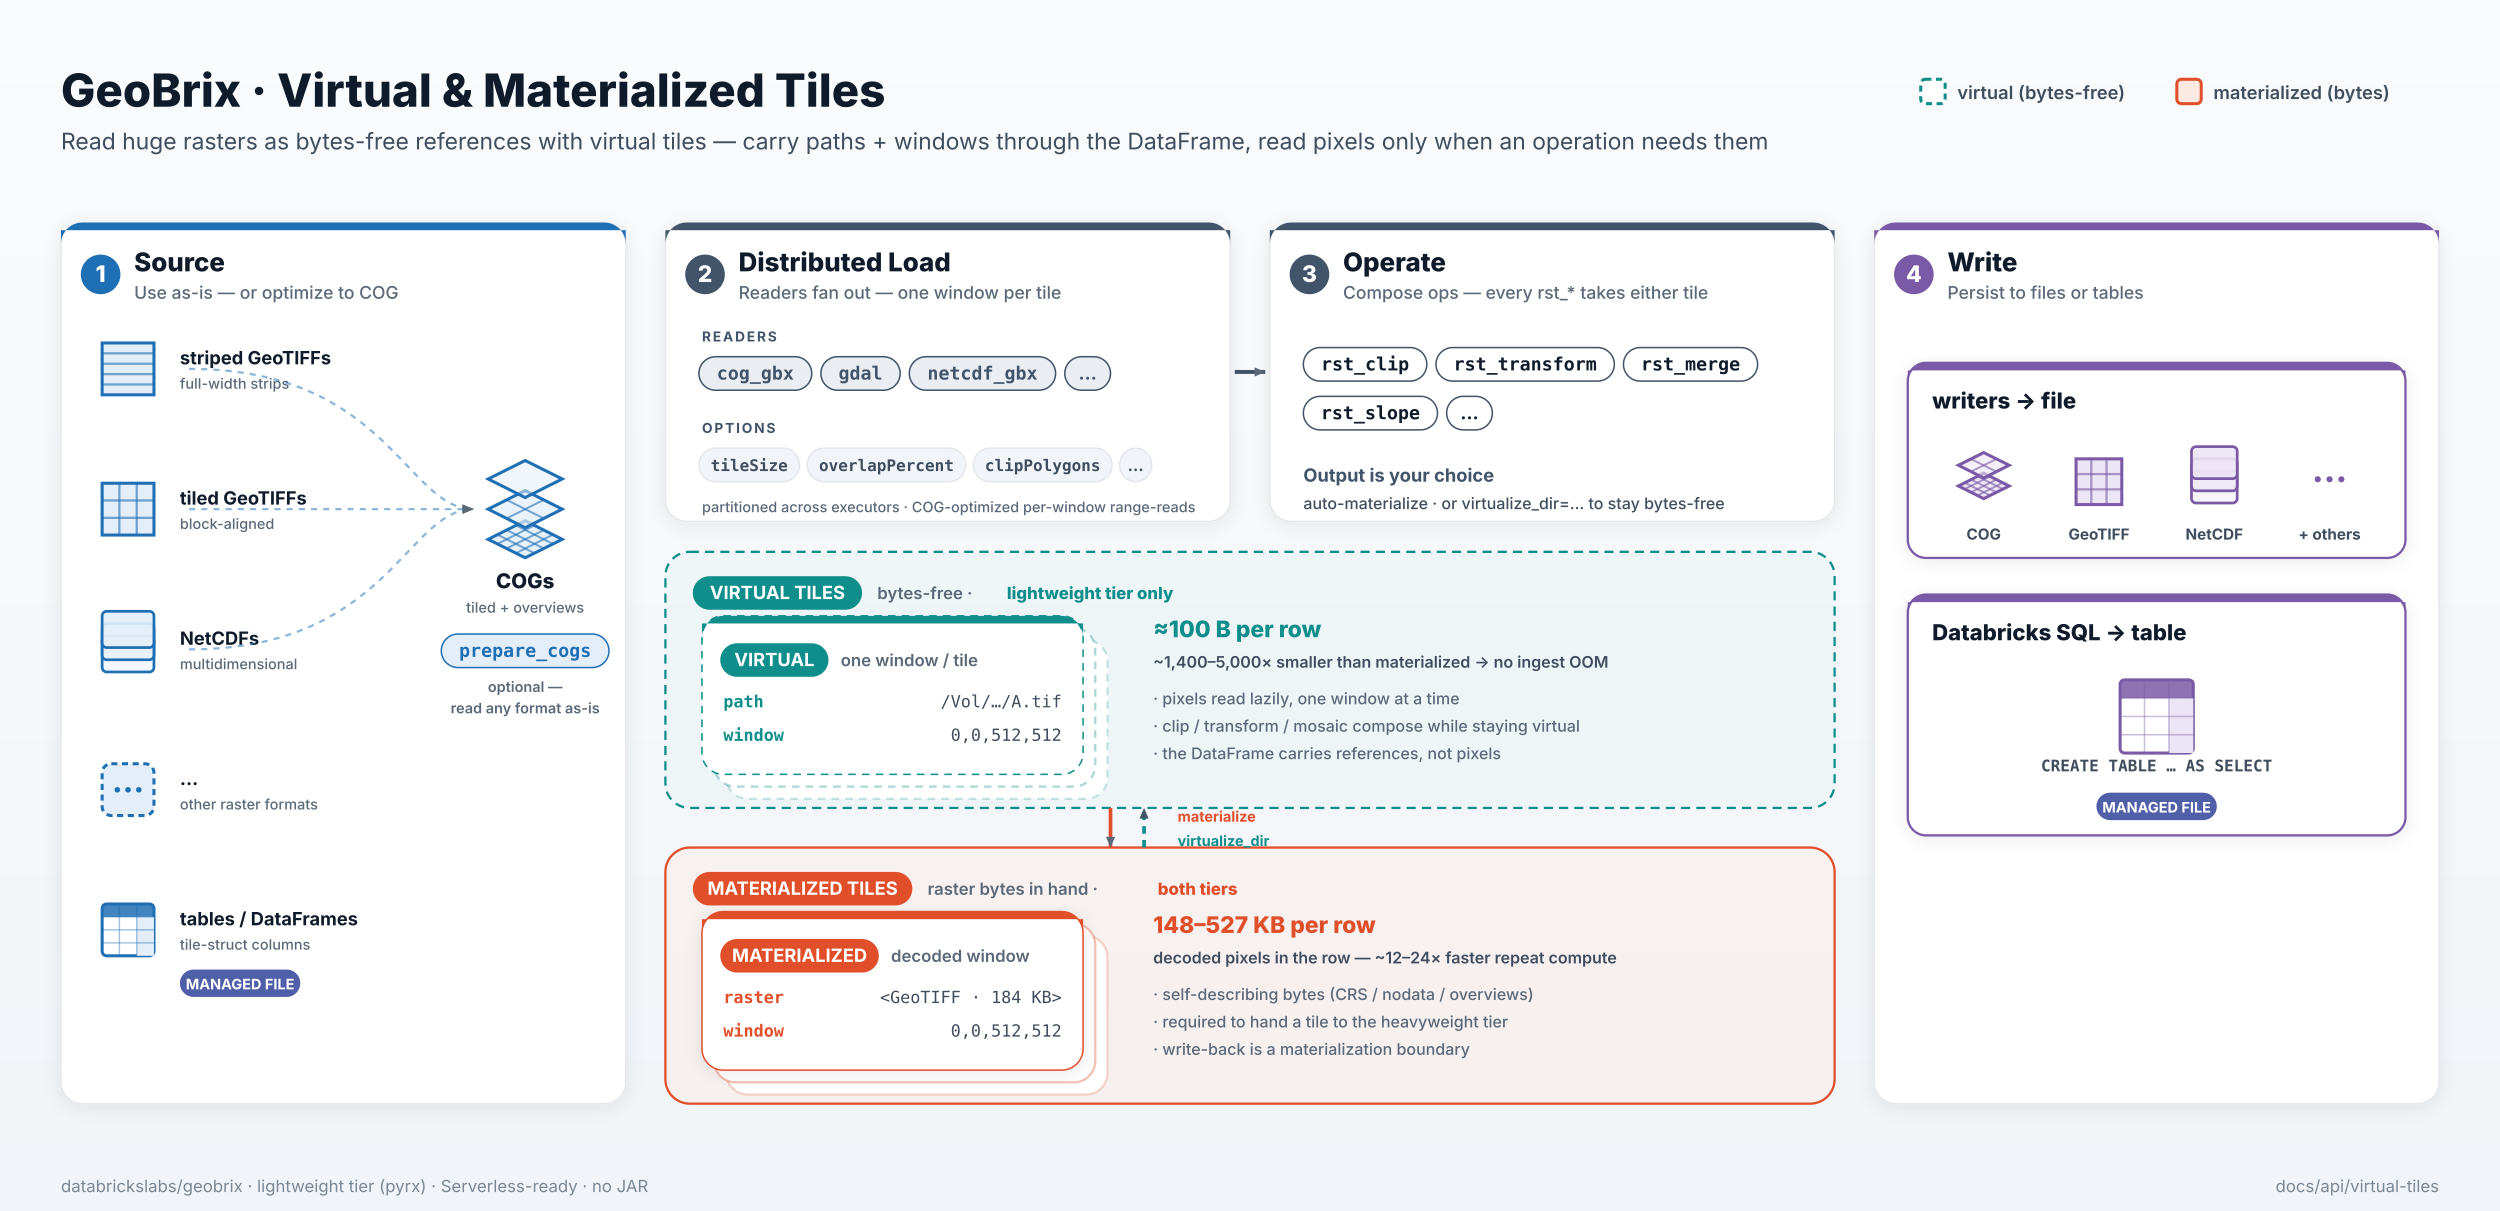
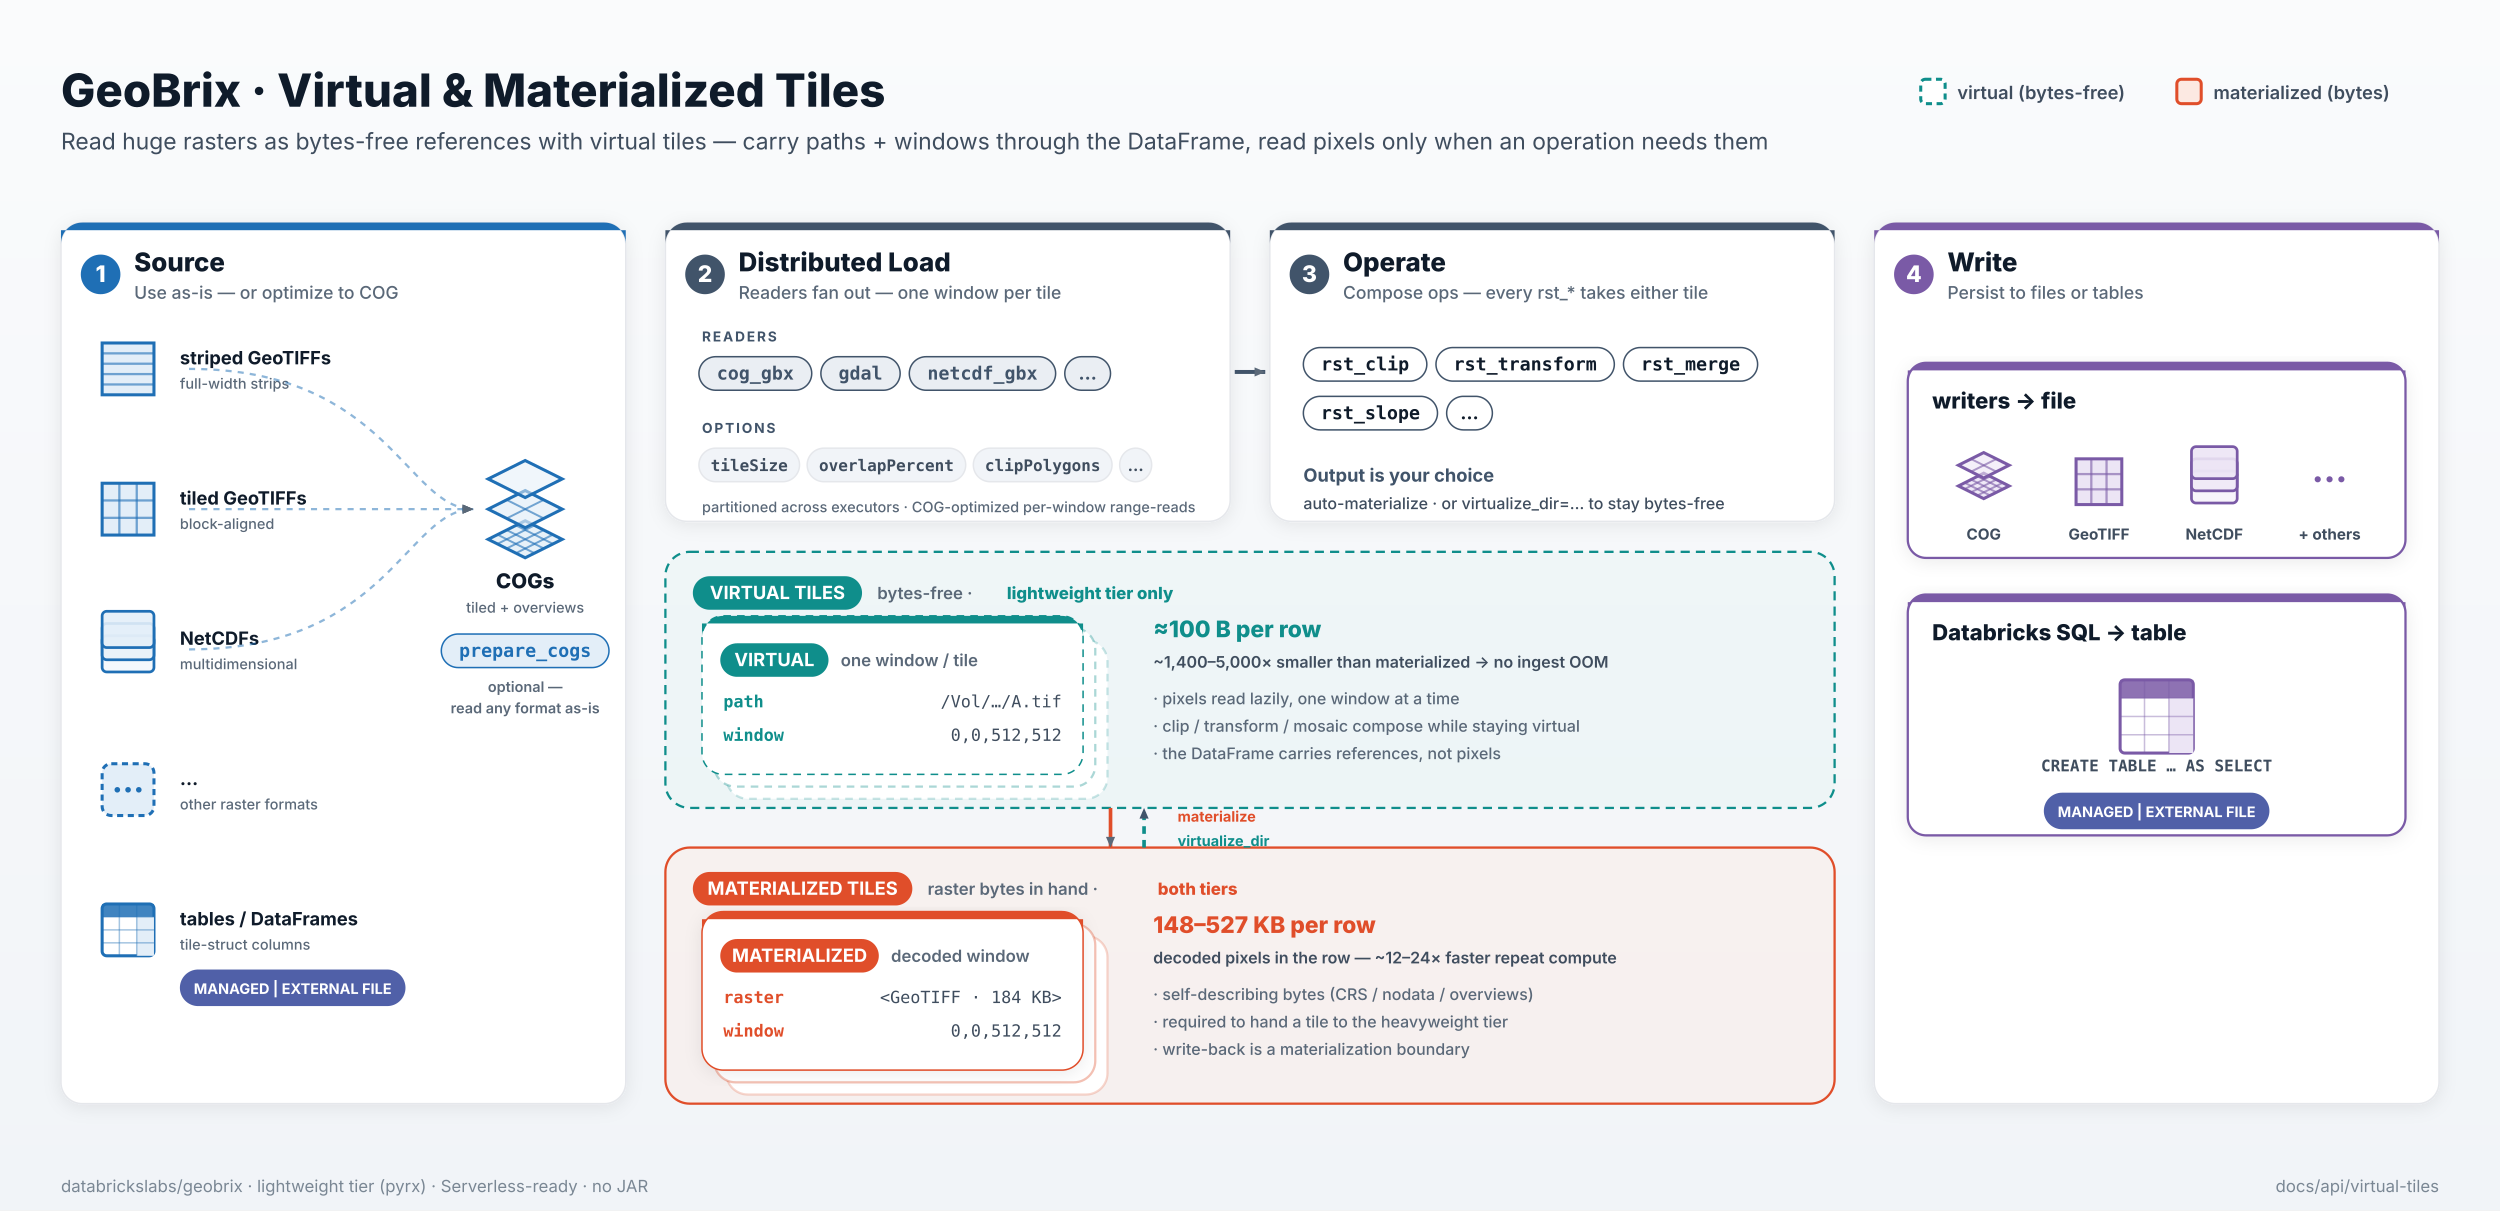
<svg xmlns="http://www.w3.org/2000/svg" viewBox="0 0 1640 794" width="1640" height="794" style="font-family: Inter, -apple-system, system-ui, sans-serif;">
  <defs>
    <filter id="card-shadow" x="-5%" y="-5%" width="110%" height="115%">
      <feDropShadow dx="0" dy="2" stdDeviation="6" flood-color="#0F1B2A" flood-opacity="0.08" />
    </filter>
    <linearGradient id="bg" x1="0" y1="0" x2="0" y2="1">
      <stop offset="0" stop-color="#FAFBFC" />
      <stop offset="1" stop-color="#F1F4F8" />
    </linearGradient>
    <marker id="arrow" markerWidth="10" markerHeight="10" refX="7" refY="3" orient="auto" markerUnits="userSpaceOnUse">
      <path d="M0,0 L7,3 L0,6 Z" fill="#5A6878" />
    </marker>
    <marker id="arrow-teal" markerWidth="10" markerHeight="10" refX="7" refY="3" orient="auto" markerUnits="userSpaceOnUse">
      <path d="M0,0 L7,3 L0,6 Z" fill="#41546A" />
    </marker>
  </defs>
  <rect x="0" y="0" width="1640" height="794" fill="url(#bg)" />
  <text x="40" y="70" font-family="Inter, -apple-system, system-ui, sans-serif" font-size="30" font-weight="800" fill="#0F1B2A" text-anchor="start">GeoBrix · Virtual &amp; Materialized Tiles</text>
  <text x="40" y="98" font-family="Inter, -apple-system, system-ui, sans-serif" font-size="15" font-weight="400" fill="#3F4D5E" text-anchor="start">Read huge rasters as bytes-free references with virtual tiles — carry paths + windows through the DataFrame, read pixels only when an operation needs them</text>
  <rect x="1260" y="52" width="16" height="16" rx="3" fill="#FFFFFF" stroke="#0F8E8B" stroke-width="2" stroke-dasharray="4 3" />
  <text x="1284" y="65" font-family="Inter, -apple-system, system-ui, sans-serif" font-size="12" font-weight="600" fill="#3F4D5E" text-anchor="start">virtual (bytes-free)</text>
  <rect x="1428" y="52" width="16" height="16" rx="3" fill="#FCE9E2" stroke="#E04E2A" stroke-width="2" />
  <text x="1452" y="65" font-family="Inter, -apple-system, system-ui, sans-serif" font-size="12" font-weight="600" fill="#3F4D5E" text-anchor="start">materialized (bytes)</text>
  <rect x="40" y="146" rx="14" ry="14" width="370.5" height="578" fill="#FFFFFF" stroke="#E5E7EB" stroke-width="1" filter="url(#card-shadow)" />
  <path d="M 40 160 A 14 14 0 0 1 54 146 H 396.5 A 14 14 0 0 1 410.5 160 V 151 H 40 Z" fill="#1F6FB5" />
  <circle cx="66" cy="180" r="13" fill="#1F6FB5" />
  <text x="66" y="185" font-family="Inter, -apple-system, system-ui, sans-serif" font-size="15" font-weight="800" fill="#FFFFFF" text-anchor="middle">1</text>
  <text x="88" y="178" font-family="Inter, -apple-system, system-ui, sans-serif" font-size="17" font-weight="800" fill="#0F1B2A" text-anchor="start">Source</text>
  <text x="88" y="196" font-family="Inter, -apple-system, system-ui, sans-serif" font-size="11.5" font-weight="500" fill="#5A6878" text-anchor="start">Use as-is — or optimize to COG</text>
  <rect x="67.0" y="225.0" width="34" height="34" fill="#E3EEF8" stroke="#1F6FB5" stroke-width="2" />
  <line x1="67.0" y1="231.8" x2="101.0" y2="231.8" stroke="#1F6FB5" stroke-width="1.5" stroke-opacity="0.6" />
  <line x1="67.0" y1="238.6" x2="101.0" y2="238.6" stroke="#1F6FB5" stroke-width="1.5" stroke-opacity="0.6" />
  <line x1="67.0" y1="245.4" x2="101.0" y2="245.4" stroke="#1F6FB5" stroke-width="1.5" stroke-opacity="0.6" />
  <line x1="67.0" y1="252.2" x2="101.0" y2="252.2" stroke="#1F6FB5" stroke-width="1.5" stroke-opacity="0.6" />
  <text x="118" y="239" font-family="Inter, -apple-system, system-ui, sans-serif" font-size="12" font-weight="700" fill="#0F1B2A" text-anchor="start">striped GeoTIFFs</text>
  <text x="118" y="255" font-family="Inter, -apple-system, system-ui, sans-serif" font-size="9.5" font-weight="500" fill="#5A6878" text-anchor="start">full-width strips</text>
  <rect x="67.0" y="317.0" width="34" height="34" fill="#E3EEF8" stroke="#1F6FB5" stroke-width="2" />
  <line x1="78.3" y1="317.0" x2="78.3" y2="351.0" stroke="#1F6FB5" stroke-width="1.5" stroke-opacity="0.6" />
  <line x1="67.0" y1="328.3" x2="101.0" y2="328.3" stroke="#1F6FB5" stroke-width="1.5" stroke-opacity="0.6" />
  <line x1="89.7" y1="317.0" x2="89.7" y2="351.0" stroke="#1F6FB5" stroke-width="1.5" stroke-opacity="0.6" />
  <line x1="67.0" y1="339.7" x2="101.0" y2="339.7" stroke="#1F6FB5" stroke-width="1.5" stroke-opacity="0.6" />
  <text x="118" y="331" font-family="Inter, -apple-system, system-ui, sans-serif" font-size="12" font-weight="700" fill="#0F1B2A" text-anchor="start">tiled GeoTIFFs</text>
  <text x="118" y="347" font-family="Inter, -apple-system, system-ui, sans-serif" font-size="9.5" font-weight="500" fill="#5A6878" text-anchor="start">block-aligned</text>
  <rect x="67.0" y="417.0" width="34" height="23.8" rx="3" fill="#E3EEF8" stroke="#1F6FB5" stroke-width="1.8" fill-opacity="0.40" />
  <rect x="67.0" y="409.0" width="34" height="23.8" rx="3" fill="#E3EEF8" stroke="#1F6FB5" stroke-width="1.8" fill-opacity="0.65" />
  <rect x="67.0" y="401.0" width="34" height="23.8" rx="3" fill="#E3EEF8" stroke="#1F6FB5" stroke-width="1.8" fill-opacity="0.90" />
  <text x="118" y="423" font-family="Inter, -apple-system, system-ui, sans-serif" font-size="12" font-weight="700" fill="#0F1B2A" text-anchor="start">NetCDFs</text>
  <text x="118" y="439" font-family="Inter, -apple-system, system-ui, sans-serif" font-size="9.5" font-weight="500" fill="#5A6878" text-anchor="start">multidimensional</text>
  <rect x="67.0" y="501.0" width="34" height="34" rx="6" fill="#E3EEF8" stroke="#1F6FB5" stroke-width="2" stroke-dasharray="4 3" />
  <text x="84" y="525" font-family="Inter, -apple-system, system-ui, sans-serif" font-size="20" font-weight="800" fill="#1F6FB5" text-anchor="middle">···</text>
  <text x="118" y="515" font-family="Inter, -apple-system, system-ui, sans-serif" font-size="12" font-weight="700" fill="#0F1B2A" text-anchor="start">…</text>
  <text x="118" y="531" font-family="Inter, -apple-system, system-ui, sans-serif" font-size="9.5" font-weight="500" fill="#5A6878" text-anchor="start">other raster formats</text>
  <rect x="67.0" y="593.0" width="34" height="34" rx="3" fill="#FFFFFF" stroke="#1F6FB5" stroke-width="2" />
  <rect x="67.0" y="593.0" width="34" height="8.5" fill="#1F6FB5" fill-opacity="0.85" />
  <rect x="89.7" y="601.5" width="11.3" height="25.5" fill="#E3EEF8" />
  <line x1="78.3" y1="593.0" x2="78.3" y2="627.0" stroke="#1F6FB5" stroke-width="1" stroke-opacity="0.4" />
  <line x1="89.7" y1="593.0" x2="89.7" y2="627.0" stroke="#1F6FB5" stroke-width="1" stroke-opacity="0.4" />
  <line x1="67.0" y1="601.5" x2="101.0" y2="601.5" stroke="#1F6FB5" stroke-width="1" stroke-opacity="0.4" />
  <line x1="67.0" y1="610.0" x2="101.0" y2="610.0" stroke="#1F6FB5" stroke-width="1" stroke-opacity="0.4" />
  <line x1="67.0" y1="618.5" x2="101.0" y2="618.5" stroke="#1F6FB5" stroke-width="1" stroke-opacity="0.4" />
  <text x="118" y="607" font-family="Inter, -apple-system, system-ui, sans-serif" font-size="12" font-weight="700" fill="#0F1B2A" text-anchor="start">tables / DataFrames</text>
  <text x="118" y="623" font-family="Inter, -apple-system, system-ui, sans-serif" font-size="9.5" font-weight="500" fill="#5A6878" text-anchor="start">tile-struct columns</text>
-   <rect x="118" y="636" rx="9" ry="9" width="79" height="18" fill="#5060A8" />
-   <text x="157.5" y="649.0" text-anchor="middle" font-family="Inter, -apple-system, system-ui, sans-serif" font-size="9.5" font-weight="700" fill="#FFFFFF">MANAGED FILE</text>
+   <rect x="118" y="636" rx="12" ry="12" width="148" height="24" fill="#5060A8" />
+   <text x="192.0" y="652.0" text-anchor="middle" font-family="Inter, -apple-system, system-ui, sans-serif" font-size="9.5" font-weight="700" fill="#FFFFFF">MANAGED | EXTERNAL FILE</text>
  <path d="M 124 242 C 254.5 242 266.5 334.0 310.5 334.0" fill="none" stroke="#1F6FB5" stroke-width="1.5" stroke-dasharray="4 4" stroke-opacity="0.5" marker-end="url(#arrow)" />
  <path d="M 124 334 C 254.5 334 266.5 334.0 310.5 334.0" fill="none" stroke="#1F6FB5" stroke-width="1.5" stroke-dasharray="4 4" stroke-opacity="0.5" marker-end="url(#arrow)" />
  <path d="M 124 426 C 254.5 426 266.5 334.0 310.5 334.0" fill="none" stroke="#1F6FB5" stroke-width="1.5" stroke-dasharray="4 4" stroke-opacity="0.5" marker-end="url(#arrow)" />
  <path d="M 344.5 341.6 L 368.8 353.8 L 344.5 365.9 L 320.2 353.8 Z" fill="#E3EEF8" fill-opacity="0.85" stroke="#1F6FB5" stroke-width="2" />
  <line x1="350.6" y1="344.6" x2="326.3" y2="356.8" stroke="#1F6FB5" stroke-width="1.3" stroke-opacity="0.6" />
  <line x1="338.4" y1="344.6" x2="362.7" y2="356.8" stroke="#1F6FB5" stroke-width="1.3" stroke-opacity="0.6" />
  <line x1="356.7" y1="347.7" x2="332.3" y2="359.8" stroke="#1F6FB5" stroke-width="1.3" stroke-opacity="0.6" />
  <line x1="332.3" y1="347.7" x2="356.7" y2="359.8" stroke="#1F6FB5" stroke-width="1.3" stroke-opacity="0.6" />
  <line x1="362.7" y1="350.7" x2="338.4" y2="362.9" stroke="#1F6FB5" stroke-width="1.3" stroke-opacity="0.6" />
  <line x1="326.3" y1="350.7" x2="350.6" y2="362.9" stroke="#1F6FB5" stroke-width="1.3" stroke-opacity="0.6" />
  <path d="M 344.5 321.8 L 368.8 334.0 L 344.5 346.2 L 320.2 334.0 Z" fill="#E3EEF8" fill-opacity="0.70" stroke="#1F6FB5" stroke-width="2" />
  <line x1="356.7" y1="327.9" x2="332.3" y2="340.1" stroke="#1F6FB5" stroke-width="1.3" stroke-opacity="0.6" />
  <line x1="332.3" y1="327.9" x2="356.7" y2="340.1" stroke="#1F6FB5" stroke-width="1.3" stroke-opacity="0.6" />
  <path d="M 344.5 302.1 L 368.8 314.2 L 344.5 326.4 L 320.2 314.2 Z" fill="#E3EEF8" fill-opacity="0.55" stroke="#1F6FB5" stroke-width="2" />
  <text x="344.5" y="385.92" font-family="Inter, -apple-system, system-ui, sans-serif" font-size="13.5" font-weight="800" fill="#0F1B2A" text-anchor="middle">COGs</text>
  <text x="344.5" y="401.92" font-family="Inter, -apple-system, system-ui, sans-serif" font-size="9.5" font-weight="500" fill="#5A6878" text-anchor="middle">tiled + overviews</text>
  <rect x="289.5" y="415.92" rx="11" ry="11" width="110" height="22" fill="#E3EEF8" stroke="#1F6FB5" stroke-width="1" />
  <text x="344.5" y="430.92" text-anchor="middle" font-family="ui-monospace, SFMono-Regular, Menlo, Consolas, monospace" font-size="12" font-weight="700" fill="#1F6FB5">prepare_cogs</text>
  <text x="344.5" y="453.92" font-family="Inter, -apple-system, system-ui, sans-serif" font-size="9.5" font-weight="600" fill="#5A6878" text-anchor="middle">optional —</text>
  <text x="344.5" y="467.92" font-family="Inter, -apple-system, system-ui, sans-serif" font-size="9.5" font-weight="600" fill="#5A6878" text-anchor="middle">read any format as-is</text>
  <rect x="436.5" y="146" rx="14" ry="14" width="370.5" height="196" fill="#FFFFFF" stroke="#E5E7EB" stroke-width="1" filter="url(#card-shadow)" />
  <path d="M 436.5 160 A 14 14 0 0 1 450.5 146 H 793.0 A 14 14 0 0 1 807.0 160 V 151 H 436.5 Z" fill="#41546A" />
  <circle cx="462.5" cy="180" r="13" fill="#41546A" />
  <text x="462.5" y="185" font-family="Inter, -apple-system, system-ui, sans-serif" font-size="15" font-weight="800" fill="#FFFFFF" text-anchor="middle">2</text>
  <text x="484.5" y="178" font-family="Inter, -apple-system, system-ui, sans-serif" font-size="17" font-weight="800" fill="#0F1B2A" text-anchor="start">Distributed Load</text>
  <text x="484.5" y="196" font-family="Inter, -apple-system, system-ui, sans-serif" font-size="11.5" font-weight="500" fill="#5A6878" text-anchor="start">Readers fan out — one window per tile</text>
  <text x="460.5" y="224" font-family="Inter, -apple-system, system-ui, sans-serif" font-size="9" font-weight="700" fill="#41546A" text-anchor="start" letter-spacing="1.2">READERS</text>
  <rect x="458.5" y="234" rx="11" ry="11" width="74" height="22" fill="#EAEEF3" stroke="#41546A" stroke-width="1" />
  <text x="495.5" y="249.0" text-anchor="middle" font-family="ui-monospace, SFMono-Regular, Menlo, Consolas, monospace" font-size="12" font-weight="700" fill="#41546A">cog_gbx</text>
  <rect x="538.5" y="234" rx="11" ry="11" width="52" height="22" fill="#EAEEF3" stroke="#41546A" stroke-width="1" />
  <text x="564.5" y="249.0" text-anchor="middle" font-family="ui-monospace, SFMono-Regular, Menlo, Consolas, monospace" font-size="12" font-weight="700" fill="#41546A">gdal</text>
  <rect x="596.5" y="234" rx="11" ry="11" width="96" height="22" fill="#EAEEF3" stroke="#41546A" stroke-width="1" />
  <text x="644.5" y="249.0" text-anchor="middle" font-family="ui-monospace, SFMono-Regular, Menlo, Consolas, monospace" font-size="12" font-weight="700" fill="#41546A">netcdf_gbx</text>
  <rect x="698.5" y="234" rx="11" ry="11" width="30" height="22" fill="#EAEEF3" stroke="#41546A" stroke-width="1" />
  <text x="713.5" y="249.0" text-anchor="middle" font-family="Inter, -apple-system, system-ui, sans-serif" font-size="12" font-weight="700" fill="#41546A">…</text>
  <text x="460.5" y="284" font-family="Inter, -apple-system, system-ui, sans-serif" font-size="9" font-weight="700" fill="#41546A" text-anchor="start" letter-spacing="1.2">OPTIONS</text>
  <rect x="458.5" y="294" rx="11" ry="11" width="66" height="22" fill="#F1F4F8" stroke="#E5E7EB" stroke-width="1" />
  <text x="491.5" y="309.0" text-anchor="middle" font-family="ui-monospace, SFMono-Regular, Menlo, Consolas, monospace" font-size="10.5" font-weight="700" fill="#3F4D5E">tileSize</text>
  <rect x="529.5" y="294" rx="11" ry="11" width="104" height="22" fill="#F1F4F8" stroke="#E5E7EB" stroke-width="1" />
  <text x="581.5" y="309.0" text-anchor="middle" font-family="ui-monospace, SFMono-Regular, Menlo, Consolas, monospace" font-size="10.5" font-weight="700" fill="#3F4D5E">overlapPercent</text>
  <rect x="638.5" y="294" rx="11" ry="11" width="91" height="22" fill="#F1F4F8" stroke="#E5E7EB" stroke-width="1" />
  <text x="684.0" y="309.0" text-anchor="middle" font-family="ui-monospace, SFMono-Regular, Menlo, Consolas, monospace" font-size="10.5" font-weight="700" fill="#3F4D5E">clipPolygons</text>
  <rect x="734.5" y="294" rx="11" ry="11" width="21" height="22" fill="#F1F4F8" stroke="#E5E7EB" stroke-width="1" />
  <text x="745.0" y="309.0" text-anchor="middle" font-family="Inter, -apple-system, system-ui, sans-serif" font-size="10.5" font-weight="700" fill="#3F4D5E">…</text>
  <text x="460.5" y="336" font-family="Inter, -apple-system, system-ui, sans-serif" font-size="9.5" font-weight="500" fill="#5A6878" text-anchor="start">partitioned across executors · COG-optimized per-window range-reads</text>
  <rect x="833.0" y="146" rx="14" ry="14" width="370.5" height="196" fill="#FFFFFF" stroke="#E5E7EB" stroke-width="1" filter="url(#card-shadow)" />
  <path d="M 833.0 160 A 14 14 0 0 1 847.0 146 H 1189.5 A 14 14 0 0 1 1203.5 160 V 151 H 833.0 Z" fill="#41546A" />
  <circle cx="859.0" cy="180" r="13" fill="#41546A" />
  <text x="859.0" y="185" font-family="Inter, -apple-system, system-ui, sans-serif" font-size="15" font-weight="800" fill="#FFFFFF" text-anchor="middle">3</text>
  <text x="881.0" y="178" font-family="Inter, -apple-system, system-ui, sans-serif" font-size="17" font-weight="800" fill="#0F1B2A" text-anchor="start">Operate</text>
  <text x="881.0" y="196" font-family="Inter, -apple-system, system-ui, sans-serif" font-size="11.5" font-weight="500" fill="#5A6878" text-anchor="start">Compose ops — every rst_* takes either tile</text>
  <rect x="855.0" y="228" rx="11" ry="11" width="81" height="22" fill="#FFFFFF" stroke="#41546A" stroke-width="1" />
  <text x="895.5" y="243.0" text-anchor="middle" font-family="ui-monospace, SFMono-Regular, Menlo, Consolas, monospace" font-size="12" font-weight="700" fill="#0F1B2A">rst_clip</text>
  <rect x="942.0" y="228" rx="11" ry="11" width="117" height="22" fill="#FFFFFF" stroke="#41546A" stroke-width="1" />
  <text x="1000.5" y="243.0" text-anchor="middle" font-family="ui-monospace, SFMono-Regular, Menlo, Consolas, monospace" font-size="12" font-weight="700" fill="#0F1B2A">rst_transform</text>
  <rect x="1065.0" y="228" rx="11" ry="11" width="88" height="22" fill="#FFFFFF" stroke="#41546A" stroke-width="1" />
  <text x="1109.0" y="243.0" text-anchor="middle" font-family="ui-monospace, SFMono-Regular, Menlo, Consolas, monospace" font-size="12" font-weight="700" fill="#0F1B2A">rst_merge</text>
  <rect x="855.0" y="260" rx="11" ry="11" width="88" height="22" fill="#FFFFFF" stroke="#41546A" stroke-width="1" />
  <text x="899.0" y="275.0" text-anchor="middle" font-family="ui-monospace, SFMono-Regular, Menlo, Consolas, monospace" font-size="12" font-weight="700" fill="#0F1B2A">rst_slope</text>
  <rect x="949.0" y="260" rx="11" ry="11" width="30" height="22" fill="#FFFFFF" stroke="#41546A" stroke-width="1" />
  <text x="964.0" y="275.0" text-anchor="middle" font-family="Inter, -apple-system, system-ui, sans-serif" font-size="12" font-weight="700" fill="#0F1B2A">…</text>
  <text x="855.0" y="316" font-family="Inter, -apple-system, system-ui, sans-serif" font-size="12" font-weight="700" fill="#41546A" text-anchor="start">Output is your choice</text>
  <text x="855.0" y="334" font-family="Inter, -apple-system, system-ui, sans-serif" font-size="10.5" font-weight="500" fill="#3F4D5E" text-anchor="start">auto-materialize · or virtualize_dir=… to stay bytes-free</text>
  <line x1="810.0" y1="244.0" x2="830.0" y2="244.0" stroke="#41546A" stroke-width="2.6" marker-end="url(#arrow)" />
  <rect x="436.5" y="362" rx="16" ry="16" width="767.0" height="168" fill="#E4F3F2" fill-opacity="0.4" stroke="#0F8E8B" stroke-width="1.5" stroke-dasharray="6 4" />
  <rect x="454.5" y="378" rx="11" ry="11" width="111" height="22" fill="#0F8E8B" />
  <text x="510.0" y="393.0" text-anchor="middle" font-family="Inter, -apple-system, system-ui, sans-serif" font-size="12" font-weight="700" fill="#FFFFFF">VIRTUAL TILES</text>
  <text x="575.5" y="393" font-family="Inter, -apple-system, system-ui, sans-serif" font-size="11" font-weight="600" fill="#5A6878" text-anchor="start">bytes-free · </text>
  <text x="660.5" y="393" font-family="Inter, -apple-system, system-ui, sans-serif" font-size="11" font-weight="800" fill="#0F8E8B" text-anchor="start">lightweight tier only</text>
  <rect x="476.5" y="420" rx="14" ry="14" width="250" height="104" fill="#FFFFFF" stroke="#0F8E8B" stroke-width="1.5" stroke-opacity="0.23" stroke-dasharray="5 4" />
  <rect x="468.5" y="412" rx="14" ry="14" width="250" height="104" fill="#FFFFFF" stroke="#0F8E8B" stroke-width="1.5" stroke-opacity="0.35" stroke-dasharray="5 4" />
  <rect x="460.5" y="404" rx="14" ry="14" width="250" height="104" fill="#FFFFFF" stroke="#0F8E8B" stroke-width="1" stroke-dasharray="5 4" />
  <path d="M 460.5 418 A 14 14 0 0 1 474.5 404 H 696.5 A 14 14 0 0 1 710.5 418 V 409 H 460.5 Z" fill="#0F8E8B" />
  <rect x="472.5" y="422" rx="11" ry="11" width="71" height="22" fill="#0F8E8B" />
  <text x="508.0" y="437.0" text-anchor="middle" font-family="Inter, -apple-system, system-ui, sans-serif" font-size="12" font-weight="700" fill="#FFFFFF">VIRTUAL</text>
  <text x="551.5" y="437" font-family="Inter, -apple-system, system-ui, sans-serif" font-size="11" font-weight="600" fill="#5A6878" text-anchor="start">one window / tile</text>
  <text x="474.5" y="464" font-family="ui-monospace, SFMono-Regular, Menlo, Consolas, monospace" font-size="11" font-weight="700" fill="#0F8E8B" text-anchor="start">path</text>
  <text x="696.5" y="464" font-family="ui-monospace, SFMono-Regular, Menlo, Consolas, monospace" font-size="11" font-weight="500" fill="#3F4D5E" text-anchor="end">/Vol/…/A.tif</text>
  <text x="474.5" y="486" font-family="ui-monospace, SFMono-Regular, Menlo, Consolas, monospace" font-size="11" font-weight="700" fill="#0F8E8B" text-anchor="start">window</text>
  <text x="696.5" y="486" font-family="ui-monospace, SFMono-Regular, Menlo, Consolas, monospace" font-size="11" font-weight="500" fill="#3F4D5E" text-anchor="end">0,0,512,512</text>
  <text x="756.5" y="418" font-family="Inter, -apple-system, system-ui, sans-serif" font-size="15" font-weight="800" fill="#0F8E8B" text-anchor="start">≈100 B per row</text>
  <text x="756.5" y="438" font-family="Inter, -apple-system, system-ui, sans-serif" font-size="10.5" font-weight="600" fill="#3F4D5E" text-anchor="start">~1,400–5,000× smaller than materialized → no ingest OOM</text>
  <text x="756.5" y="462" font-family="Inter, -apple-system, system-ui, sans-serif" font-size="10.5" font-weight="500" fill="#5A6878" text-anchor="start">· pixels read lazily, one window at a time</text>
  <text x="756.5" y="480" font-family="Inter, -apple-system, system-ui, sans-serif" font-size="10.5" font-weight="500" fill="#5A6878" text-anchor="start">· clip / transform / mosaic compose while staying virtual</text>
  <text x="756.5" y="498" font-family="Inter, -apple-system, system-ui, sans-serif" font-size="10.5" font-weight="500" fill="#5A6878" text-anchor="start">· the DataFrame carries references, not pixels</text>
  <rect x="436.5" y="556" rx="16" ry="16" width="767.0" height="168" fill="#FCE9E2" fill-opacity="0.4" stroke="#E04E2A" stroke-width="1.5" />
  <rect x="454.5" y="572" rx="11" ry="11" width="144" height="22" fill="#E04E2A" />
  <text x="526.5" y="587.0" text-anchor="middle" font-family="Inter, -apple-system, system-ui, sans-serif" font-size="12" font-weight="700" fill="#FFFFFF">MATERIALIZED TILES</text>
  <text x="608.5" y="587" font-family="Inter, -apple-system, system-ui, sans-serif" font-size="11" font-weight="600" fill="#5A6878" text-anchor="start">raster bytes in hand · </text>
  <text x="759.5" y="587" font-family="Inter, -apple-system, system-ui, sans-serif" font-size="11" font-weight="800" fill="#E04E2A" text-anchor="start">both tiers</text>
  <rect x="476.5" y="614" rx="14" ry="14" width="250" height="104" fill="#FFFFFF" stroke="#E04E2A" stroke-width="1.5" stroke-opacity="0.23" />
  <rect x="468.5" y="606" rx="14" ry="14" width="250" height="104" fill="#FFFFFF" stroke="#E04E2A" stroke-width="1.5" stroke-opacity="0.35" />
  <rect x="460.5" y="598" rx="14" ry="14" width="250" height="104" fill="#FFFFFF" stroke="#E04E2A" stroke-width="1" filter="url(#card-shadow)" />
  <path d="M 460.5 612 A 14 14 0 0 1 474.5 598 H 696.5 A 14 14 0 0 1 710.5 612 V 603 H 460.5 Z" fill="#E04E2A" />
  <rect x="472.5" y="616" rx="11" ry="11" width="104" height="22" fill="#E04E2A" />
  <text x="524.5" y="631.0" text-anchor="middle" font-family="Inter, -apple-system, system-ui, sans-serif" font-size="12" font-weight="700" fill="#FFFFFF">MATERIALIZED</text>
  <text x="584.5" y="631" font-family="Inter, -apple-system, system-ui, sans-serif" font-size="11" font-weight="600" fill="#5A6878" text-anchor="start">decoded window</text>
  <text x="474.5" y="658" font-family="ui-monospace, SFMono-Regular, Menlo, Consolas, monospace" font-size="11" font-weight="700" fill="#E04E2A" text-anchor="start">raster</text>
  <text x="696.5" y="658" font-family="ui-monospace, SFMono-Regular, Menlo, Consolas, monospace" font-size="11" font-weight="500" fill="#3F4D5E" text-anchor="end">&lt;GeoTIFF · 184 KB&gt;</text>
  <text x="474.5" y="680" font-family="ui-monospace, SFMono-Regular, Menlo, Consolas, monospace" font-size="11" font-weight="700" fill="#E04E2A" text-anchor="start">window</text>
  <text x="696.5" y="680" font-family="ui-monospace, SFMono-Regular, Menlo, Consolas, monospace" font-size="11" font-weight="500" fill="#3F4D5E" text-anchor="end">0,0,512,512</text>
  <text x="756.5" y="612" font-family="Inter, -apple-system, system-ui, sans-serif" font-size="15" font-weight="800" fill="#E04E2A" text-anchor="start">148–527 KB per row</text>
  <text x="756.5" y="632" font-family="Inter, -apple-system, system-ui, sans-serif" font-size="10.5" font-weight="600" fill="#3F4D5E" text-anchor="start">decoded pixels in the row — ~12–24× faster repeat compute</text>
  <text x="756.5" y="656" font-family="Inter, -apple-system, system-ui, sans-serif" font-size="10.5" font-weight="500" fill="#5A6878" text-anchor="start">· self-describing bytes (CRS / nodata / overviews)</text>
  <text x="756.5" y="674" font-family="Inter, -apple-system, system-ui, sans-serif" font-size="10.5" font-weight="500" fill="#5A6878" text-anchor="start">· required to hand a tile to the heavyweight tier</text>
  <text x="756.5" y="692" font-family="Inter, -apple-system, system-ui, sans-serif" font-size="10.5" font-weight="500" fill="#5A6878" text-anchor="start">· write-back is a materialization boundary</text>
  <line x1="728.5" y1="530" x2="728.5" y2="556" stroke="#E04E2A" stroke-width="2.4" marker-end="url(#arrow)" />
  <line x1="750.5" y1="556" x2="750.5" y2="530" stroke="#0F8E8B" stroke-width="2.4" stroke-dasharray="5 4" marker-end="url(#arrow-teal)" />
  <text x="772.5" y="539.0" font-family="Inter, -apple-system, system-ui, sans-serif" font-size="9.5" font-weight="700" fill="#E04E2A" text-anchor="start">materialize</text>
  <text x="772.5" y="555.0" font-family="Inter, -apple-system, system-ui, sans-serif" font-size="9.5" font-weight="700" fill="#0F8E8B" text-anchor="start">virtualize_dir</text>
  <rect x="1229.5" y="146" rx="14" ry="14" width="370.5" height="578" fill="#FFFFFF" stroke="#E5E7EB" stroke-width="1" filter="url(#card-shadow)" />
  <path d="M 1229.5 160 A 14 14 0 0 1 1243.5 146 H 1586.0 A 14 14 0 0 1 1600.0 160 V 151 H 1229.5 Z" fill="#7A5AA6" />
  <circle cx="1255.5" cy="180" r="13" fill="#7A5AA6" />
  <text x="1255.5" y="185" font-family="Inter, -apple-system, system-ui, sans-serif" font-size="15" font-weight="800" fill="#FFFFFF" text-anchor="middle">4</text>
  <text x="1277.5" y="178" font-family="Inter, -apple-system, system-ui, sans-serif" font-size="17" font-weight="800" fill="#0F1B2A" text-anchor="start">Write</text>
  <text x="1277.5" y="196" font-family="Inter, -apple-system, system-ui, sans-serif" font-size="11.5" font-weight="500" fill="#5A6878" text-anchor="start">Persist to files or tables</text>
  <rect x="1251.5" y="238" width="326.5" height="128" rx="12" fill="#FFFFFF" stroke="#7A5AA6" stroke-width="1.5" filter="url(#card-shadow)" />
  <path d="M 1251.5 250 A 12 12 0 0 1 1263.5 238 H 1566.0 A 12 12 0 0 1 1578.0 250 V 243 H 1251.5 Z" fill="#7A5AA6" />
  <text x="1267.5" y="268" font-family="Inter, -apple-system, system-ui, sans-serif" font-size="14.5" font-weight="800" fill="#0F1B2A" text-anchor="start">writers → file</text>
  <path d="M 1301.3 310.4 L 1318.0 318.8 L 1301.3 327.1 L 1284.7 318.8 Z" fill="#ECE5F5" fill-opacity="0.85" stroke="#7A5AA6" stroke-width="2" />
  <line x1="1305.5" y1="312.5" x2="1288.8" y2="320.8" stroke="#7A5AA6" stroke-width="1.3" stroke-opacity="0.6" />
  <line x1="1297.2" y1="312.5" x2="1313.8" y2="320.8" stroke="#7A5AA6" stroke-width="1.3" stroke-opacity="0.6" />
  <line x1="1309.6" y1="314.6" x2="1293.0" y2="322.9" stroke="#7A5AA6" stroke-width="1.3" stroke-opacity="0.6" />
  <line x1="1293.0" y1="314.6" x2="1309.6" y2="322.9" stroke="#7A5AA6" stroke-width="1.3" stroke-opacity="0.6" />
  <line x1="1313.8" y1="316.7" x2="1297.2" y2="325.0" stroke="#7A5AA6" stroke-width="1.3" stroke-opacity="0.6" />
  <line x1="1288.8" y1="316.7" x2="1305.5" y2="325.0" stroke="#7A5AA6" stroke-width="1.3" stroke-opacity="0.6" />
  <path d="M 1301.3 296.9 L 1318.0 305.2 L 1301.3 313.6 L 1284.7 305.2 Z" fill="#ECE5F5" fill-opacity="0.60" stroke="#7A5AA6" stroke-width="2" />
  <line x1="1309.6" y1="301.1" x2="1293.0" y2="309.4" stroke="#7A5AA6" stroke-width="1.3" stroke-opacity="0.6" />
  <line x1="1293.0" y1="301.1" x2="1309.6" y2="309.4" stroke="#7A5AA6" stroke-width="1.3" stroke-opacity="0.6" />
  <text x="1301.312" y="354" font-family="Inter, -apple-system, system-ui, sans-serif" font-size="10" font-weight="700" fill="#3F4D5E" text-anchor="middle">COG</text>
  <rect x="1361.9" y="301.0" width="30" height="30" fill="#ECE5F5" stroke="#7A5AA6" stroke-width="2" />
  <line x1="1371.9" y1="301.0" x2="1371.9" y2="331.0" stroke="#7A5AA6" stroke-width="1.5" stroke-opacity="0.6" />
  <line x1="1361.9" y1="311.0" x2="1391.9" y2="311.0" stroke="#7A5AA6" stroke-width="1.5" stroke-opacity="0.6" />
  <line x1="1381.9" y1="301.0" x2="1381.9" y2="331.0" stroke="#7A5AA6" stroke-width="1.5" stroke-opacity="0.6" />
  <line x1="1361.9" y1="321.0" x2="1391.9" y2="321.0" stroke="#7A5AA6" stroke-width="1.5" stroke-opacity="0.6" />
  <text x="1376.938" y="354" font-family="Inter, -apple-system, system-ui, sans-serif" font-size="10" font-weight="700" fill="#3F4D5E" text-anchor="middle">GeoTIFF</text>
  <rect x="1437.6" y="309.0" width="30" height="21.0" rx="3" fill="#ECE5F5" stroke="#7A5AA6" stroke-width="1.8" fill-opacity="0.40" />
  <rect x="1437.6" y="301.0" width="30" height="21.0" rx="3" fill="#ECE5F5" stroke="#7A5AA6" stroke-width="1.8" fill-opacity="0.65" />
  <rect x="1437.6" y="293.0" width="30" height="21.0" rx="3" fill="#ECE5F5" stroke="#7A5AA6" stroke-width="1.8" fill-opacity="0.90" />
  <text x="1452.562" y="354" font-family="Inter, -apple-system, system-ui, sans-serif" font-size="10" font-weight="700" fill="#3F4D5E" text-anchor="middle">NetCDF</text>
  <text x="1528.188" y="322" font-family="Inter, -apple-system, system-ui, sans-serif" font-size="22" font-weight="800" fill="#7A5AA6" text-anchor="middle">···</text>
  <text x="1528.188" y="354" font-family="Inter, -apple-system, system-ui, sans-serif" font-size="10" font-weight="700" fill="#3F4D5E" text-anchor="middle">+ others</text>
  <rect x="1251.5" y="390" width="326.5" height="158" rx="12" fill="#FFFFFF" stroke="#7A5AA6" stroke-width="1.5" filter="url(#card-shadow)" />
  <path d="M 1251.5 402 A 12 12 0 0 1 1263.5 390 H 1566.0 A 12 12 0 0 1 1578.0 402 V 395 H 1251.5 Z" fill="#7A5AA6" />
  <text x="1267.5" y="420" font-family="Inter, -apple-system, system-ui, sans-serif" font-size="14.5" font-weight="800" fill="#0F1B2A" text-anchor="start">Databricks SQL → table</text>
  <rect x="1390.8" y="446.0" width="48" height="48" rx="3" fill="#FFFFFF" stroke="#7A5AA6" stroke-width="2" />
  <rect x="1390.8" y="446.0" width="48" height="12.0" fill="#7A5AA6" fill-opacity="0.85" />
  <rect x="1422.8" y="458.0" width="16.0" height="36.0" fill="#ECE5F5" />
  <line x1="1406.8" y1="446.0" x2="1406.8" y2="494.0" stroke="#7A5AA6" stroke-width="1" stroke-opacity="0.4" />
  <line x1="1422.8" y1="446.0" x2="1422.8" y2="494.0" stroke="#7A5AA6" stroke-width="1" stroke-opacity="0.4" />
  <line x1="1390.8" y1="458.0" x2="1438.8" y2="458.0" stroke="#7A5AA6" stroke-width="1" stroke-opacity="0.4" />
  <line x1="1390.8" y1="470.0" x2="1438.8" y2="470.0" stroke="#7A5AA6" stroke-width="1" stroke-opacity="0.4" />
  <line x1="1390.8" y1="482.0" x2="1438.8" y2="482.0" stroke="#7A5AA6" stroke-width="1" stroke-opacity="0.4" />
  <text x="1414.75" y="506" font-family="ui-monospace, SFMono-Regular, Menlo, Consolas, monospace" font-size="10.5" font-weight="600" fill="#3F4D5E" text-anchor="middle">CREATE TABLE … AS SELECT</text>
-   <rect x="1375.25" y="520" rx="9" ry="9" width="79" height="18" fill="#5060A8" />
-   <text x="1414.75" y="533.0" text-anchor="middle" font-family="Inter, -apple-system, system-ui, sans-serif" font-size="9.5" font-weight="700" fill="#FFFFFF">MANAGED FILE</text>
+   <rect x="1340.75" y="520" rx="12" ry="12" width="148" height="24" fill="#5060A8" />
+   <text x="1414.75" y="536.0" text-anchor="middle" font-family="Inter, -apple-system, system-ui, sans-serif" font-size="9.5" font-weight="700" fill="#FFFFFF">MANAGED | EXTERNAL FILE</text>
  <text x="40" y="782" font-family="Inter, -apple-system, system-ui, sans-serif" font-size="11" font-weight="400" fill="#7A8794" text-anchor="start">databrickslabs/geobrix  ·  lightweight tier (pyrx) · Serverless-ready · no JAR</text>
  <text x="1600" y="782" font-family="Inter, -apple-system, system-ui, sans-serif" font-size="11" font-weight="400" fill="#7A8794" text-anchor="end">docs/api/virtual-tiles</text>
</svg>
